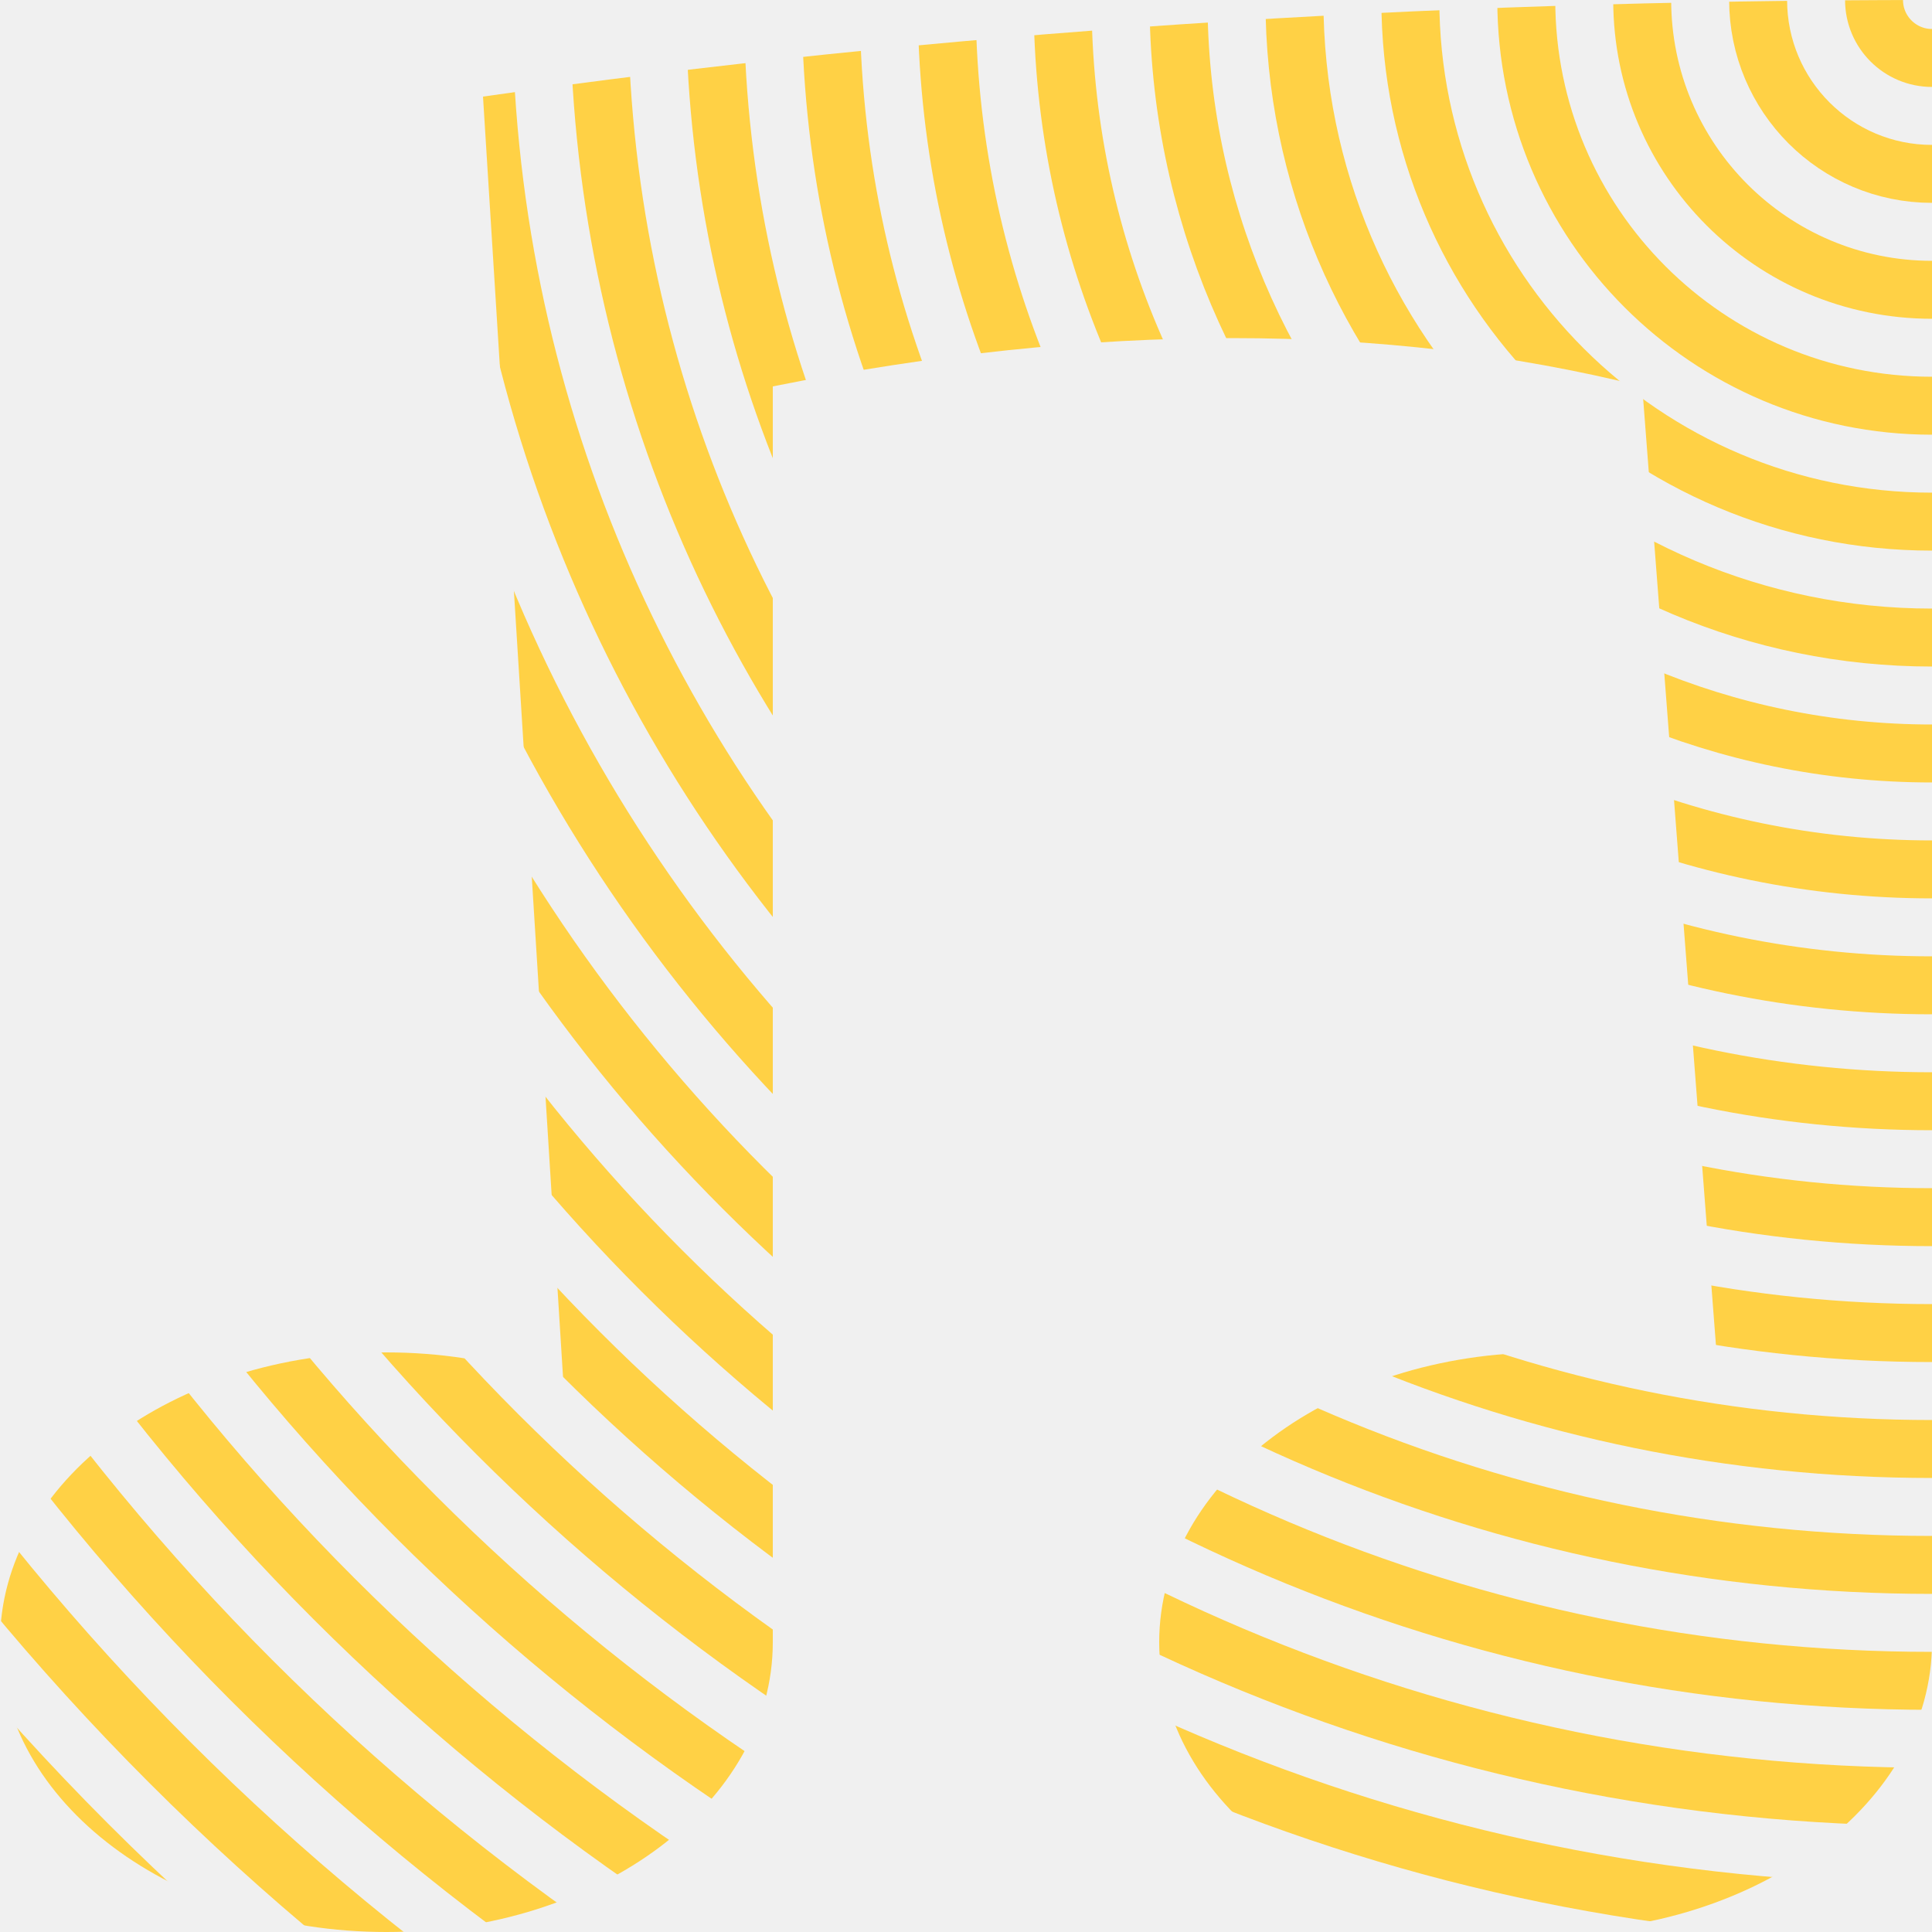
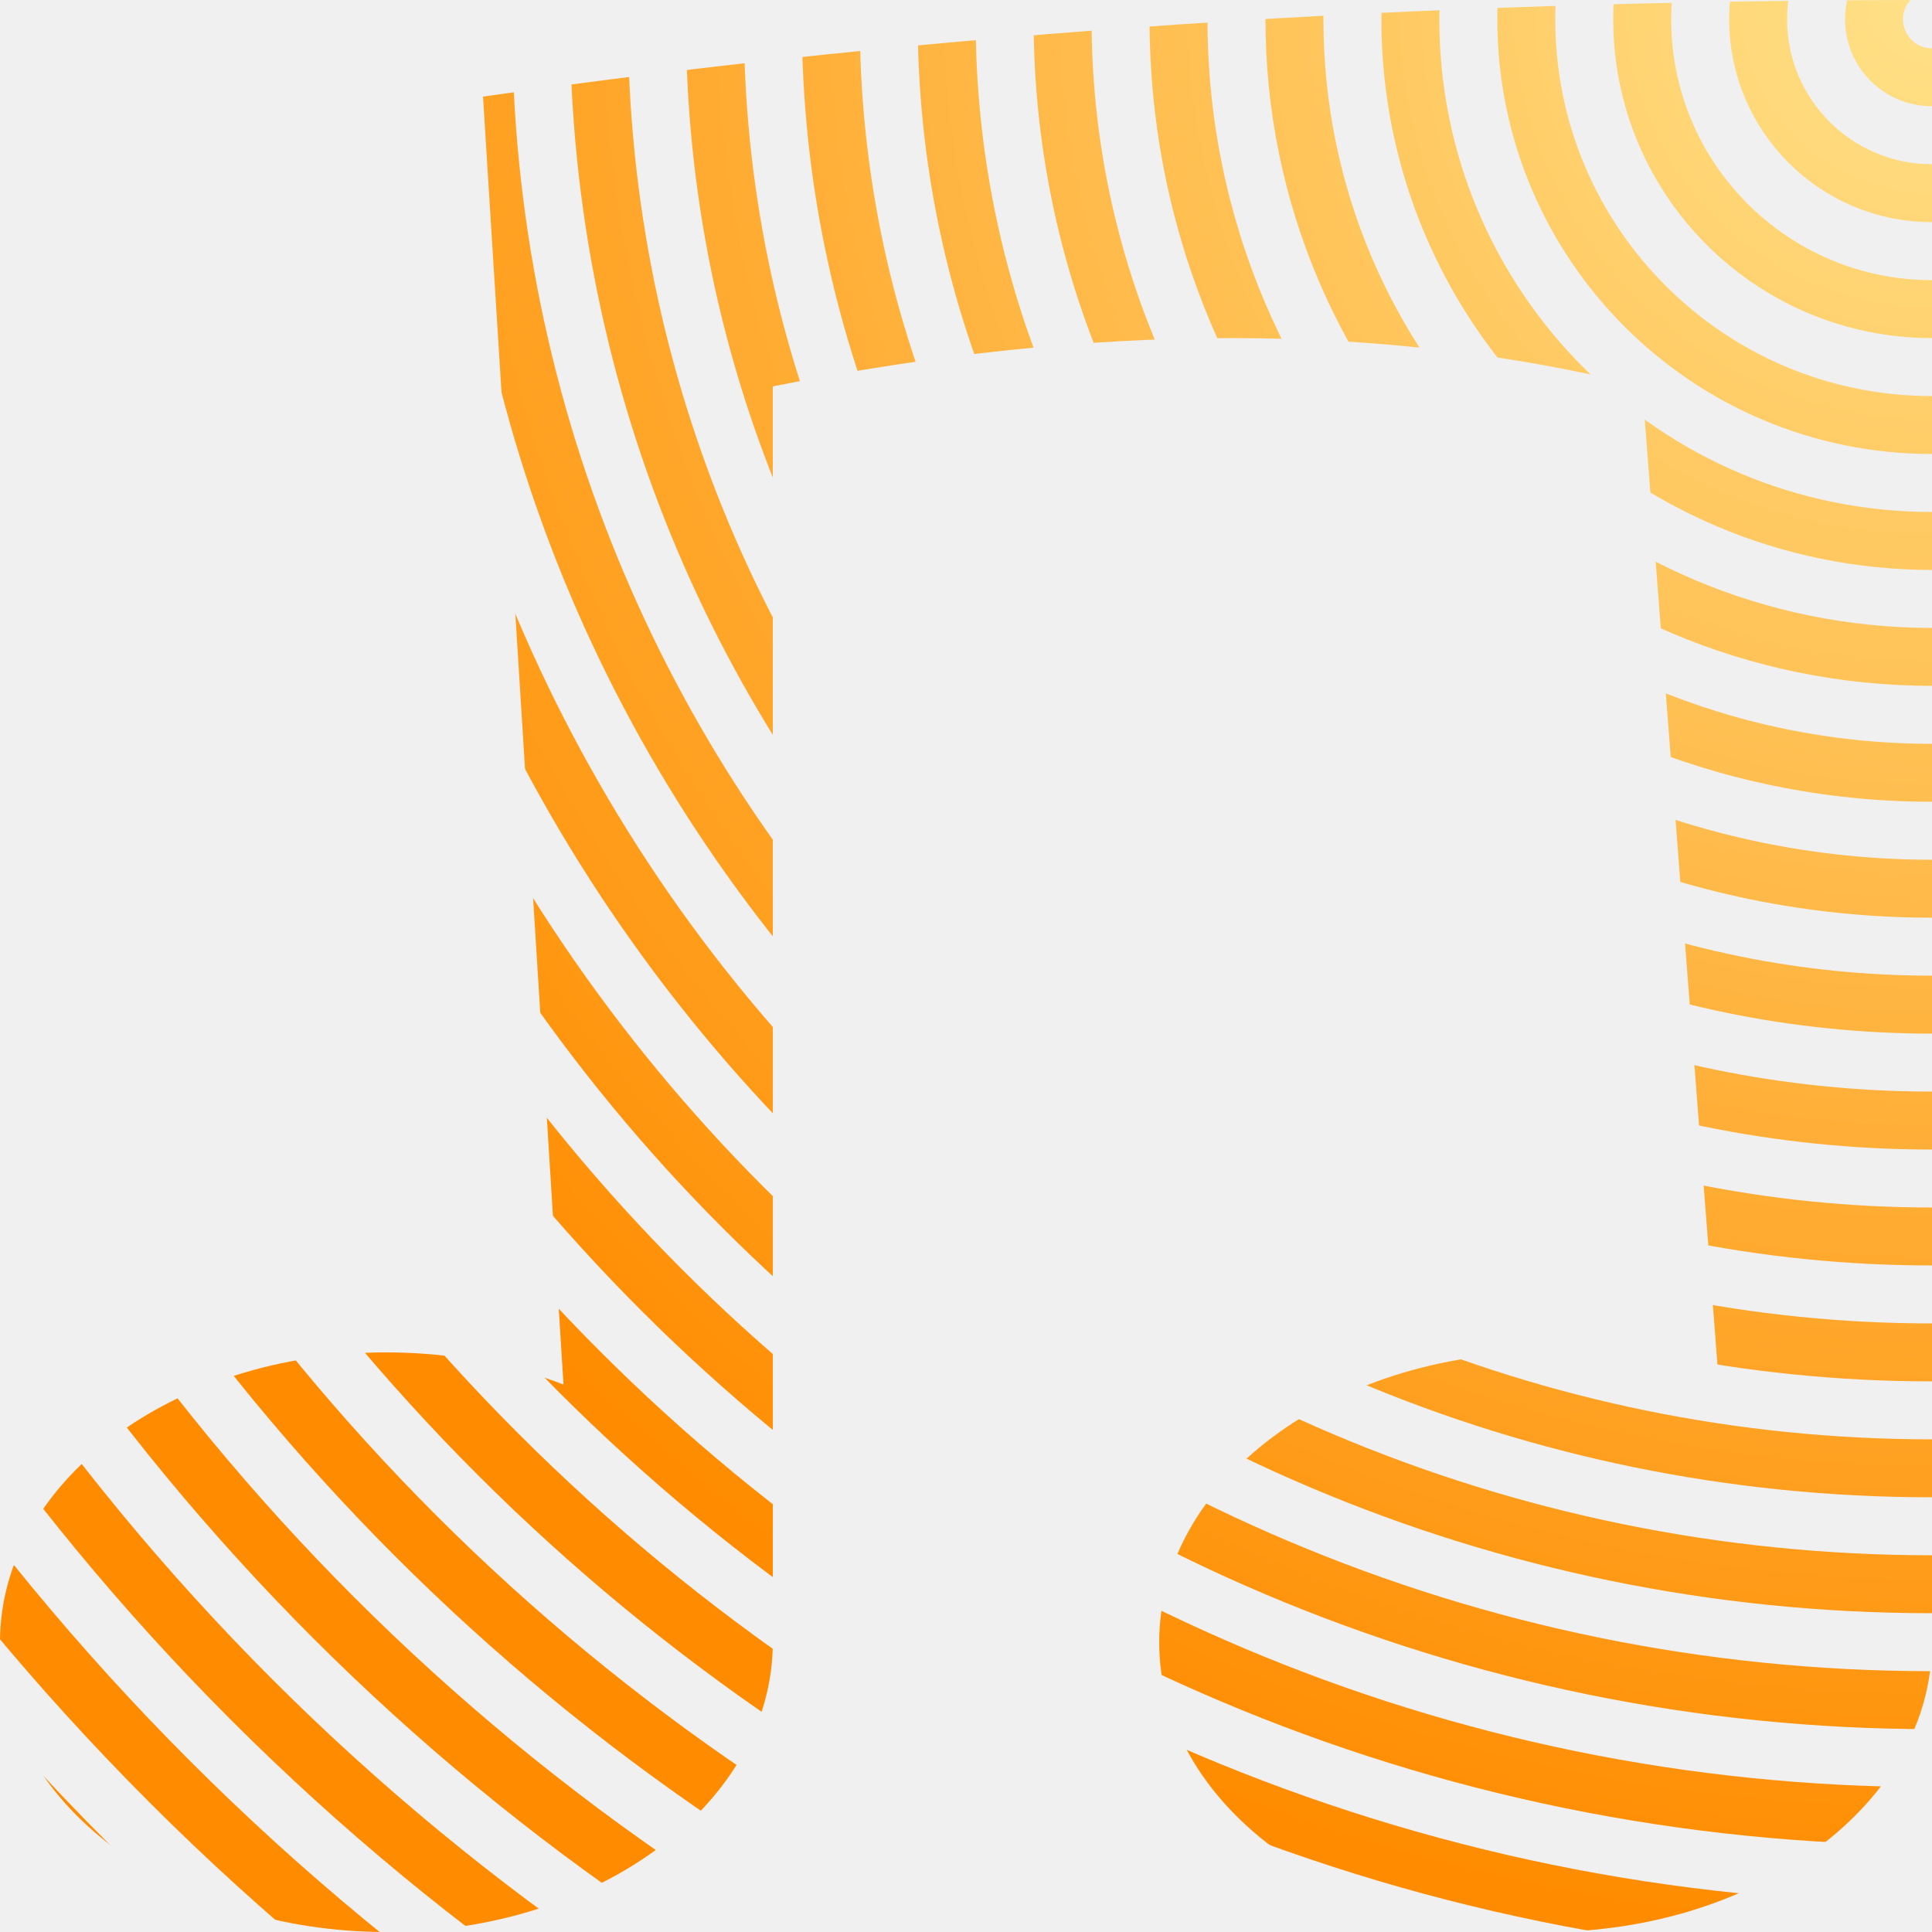
<svg xmlns="http://www.w3.org/2000/svg" viewBox="0 0 100 100">
  <style>
        svg {
            background-color: none;
        }
-         .figura {
-             fill: #ffd145;
-         }
        circle {
+             transform: scale(2) scaleY(50%);
            cx: 100;
-             cy: ;
+             cy: 01;
        }
    </style>
  <defs>
    <mask id="forma">
      <g>
        <circle r="3" fill="none" stroke="white" stroke-width="3" />
        <circle r="9" fill="none" stroke="white" stroke-width="3" />
        <circle r="15" fill="none" stroke="white" stroke-width="3" />
        <circle r="21" fill="none" stroke="white" stroke-width="3" />
        <circle r="27" fill="none" stroke="white" stroke-width="3" />
        <circle r="33" fill="none" stroke="white" stroke-width="3" />
        <circle r="39" fill="none" stroke="white" stroke-width="3" />
        <circle r="45" fill="none" stroke="white" stroke-width="3" />
        <circle r="51" fill="none" stroke="white" stroke-width="3" />
        <circle r="57" fill="none" stroke="white" stroke-width="3" />
        <circle r="63" fill="none" stroke="white" stroke-width="3" />
        <circle r="69" fill="none" stroke="#ffffff" stroke-width="3" />
        <circle r="75" fill="none" stroke="white" stroke-width="3" />
        <circle r="81" fill="none" stroke="white" stroke-width="3" />
        <circle r="87" fill="none" stroke="white" stroke-width="3" />
        <circle r="93" fill="none" stroke="white" stroke-width="3" />
        <circle r="99" fill="none" stroke="white" stroke-width="3" />
        <circle r="105" fill="none" stroke="white" stroke-width="3" />
        <circle r="111" fill="none" stroke="white" stroke-width="3" />
        <circle r="117" fill="none" stroke="white" stroke-width="3" />
        <circle r="123" fill="none" stroke="white" stroke-width="3" />
        <circle r="129" fill="none" stroke="white" stroke-width="3" />
        <circle r="135" fill="none" stroke="white" stroke-width="3" />
        <circle r="141" fill="none" stroke="white" stroke-width="3" />
      </g>
    </mask>
+     <radialGradient gradientUnits="userSpaceOnUse" id="gradiente" cx="100%" cy="0%" r="100%">
+       <stop offset="0%" stop-color="#ffe188" />
+       <stop offset="100%" stop-color="#ff8c00" />
+     </radialGradient>
  </defs>
-   <g id="patron" mask="url(#forma)">
-     <ellipse class="figura" cx="20" cy="85" rx="20" ry="15" fill="white" />
-     <ellipse class="figura" cx="80" cy="85" rx="20" ry="15" fill="white" />
-     <path class="figura" d="M 30 85 L 40 85 L 40 20 Q 65 15 85 20 L 90 85 L 100 85 L 100 0 Q 60 0 25 5" fill="#ffffff" />
+   <g id="patron" mask="url(#forma)" fill="url(#gradiente)">
+     <ellipse cx="20" cy="85" rx="20" ry="15" />
+     <ellipse cx="80" cy="85" rx="20" ry="15" />
+     <path d="M 30 85 L 40 85 L 40 20 Q 65 15 85 20 L 90 85 L 100 85 L 100 0 Q 60 0 25 5" />
  </g>
</svg>
